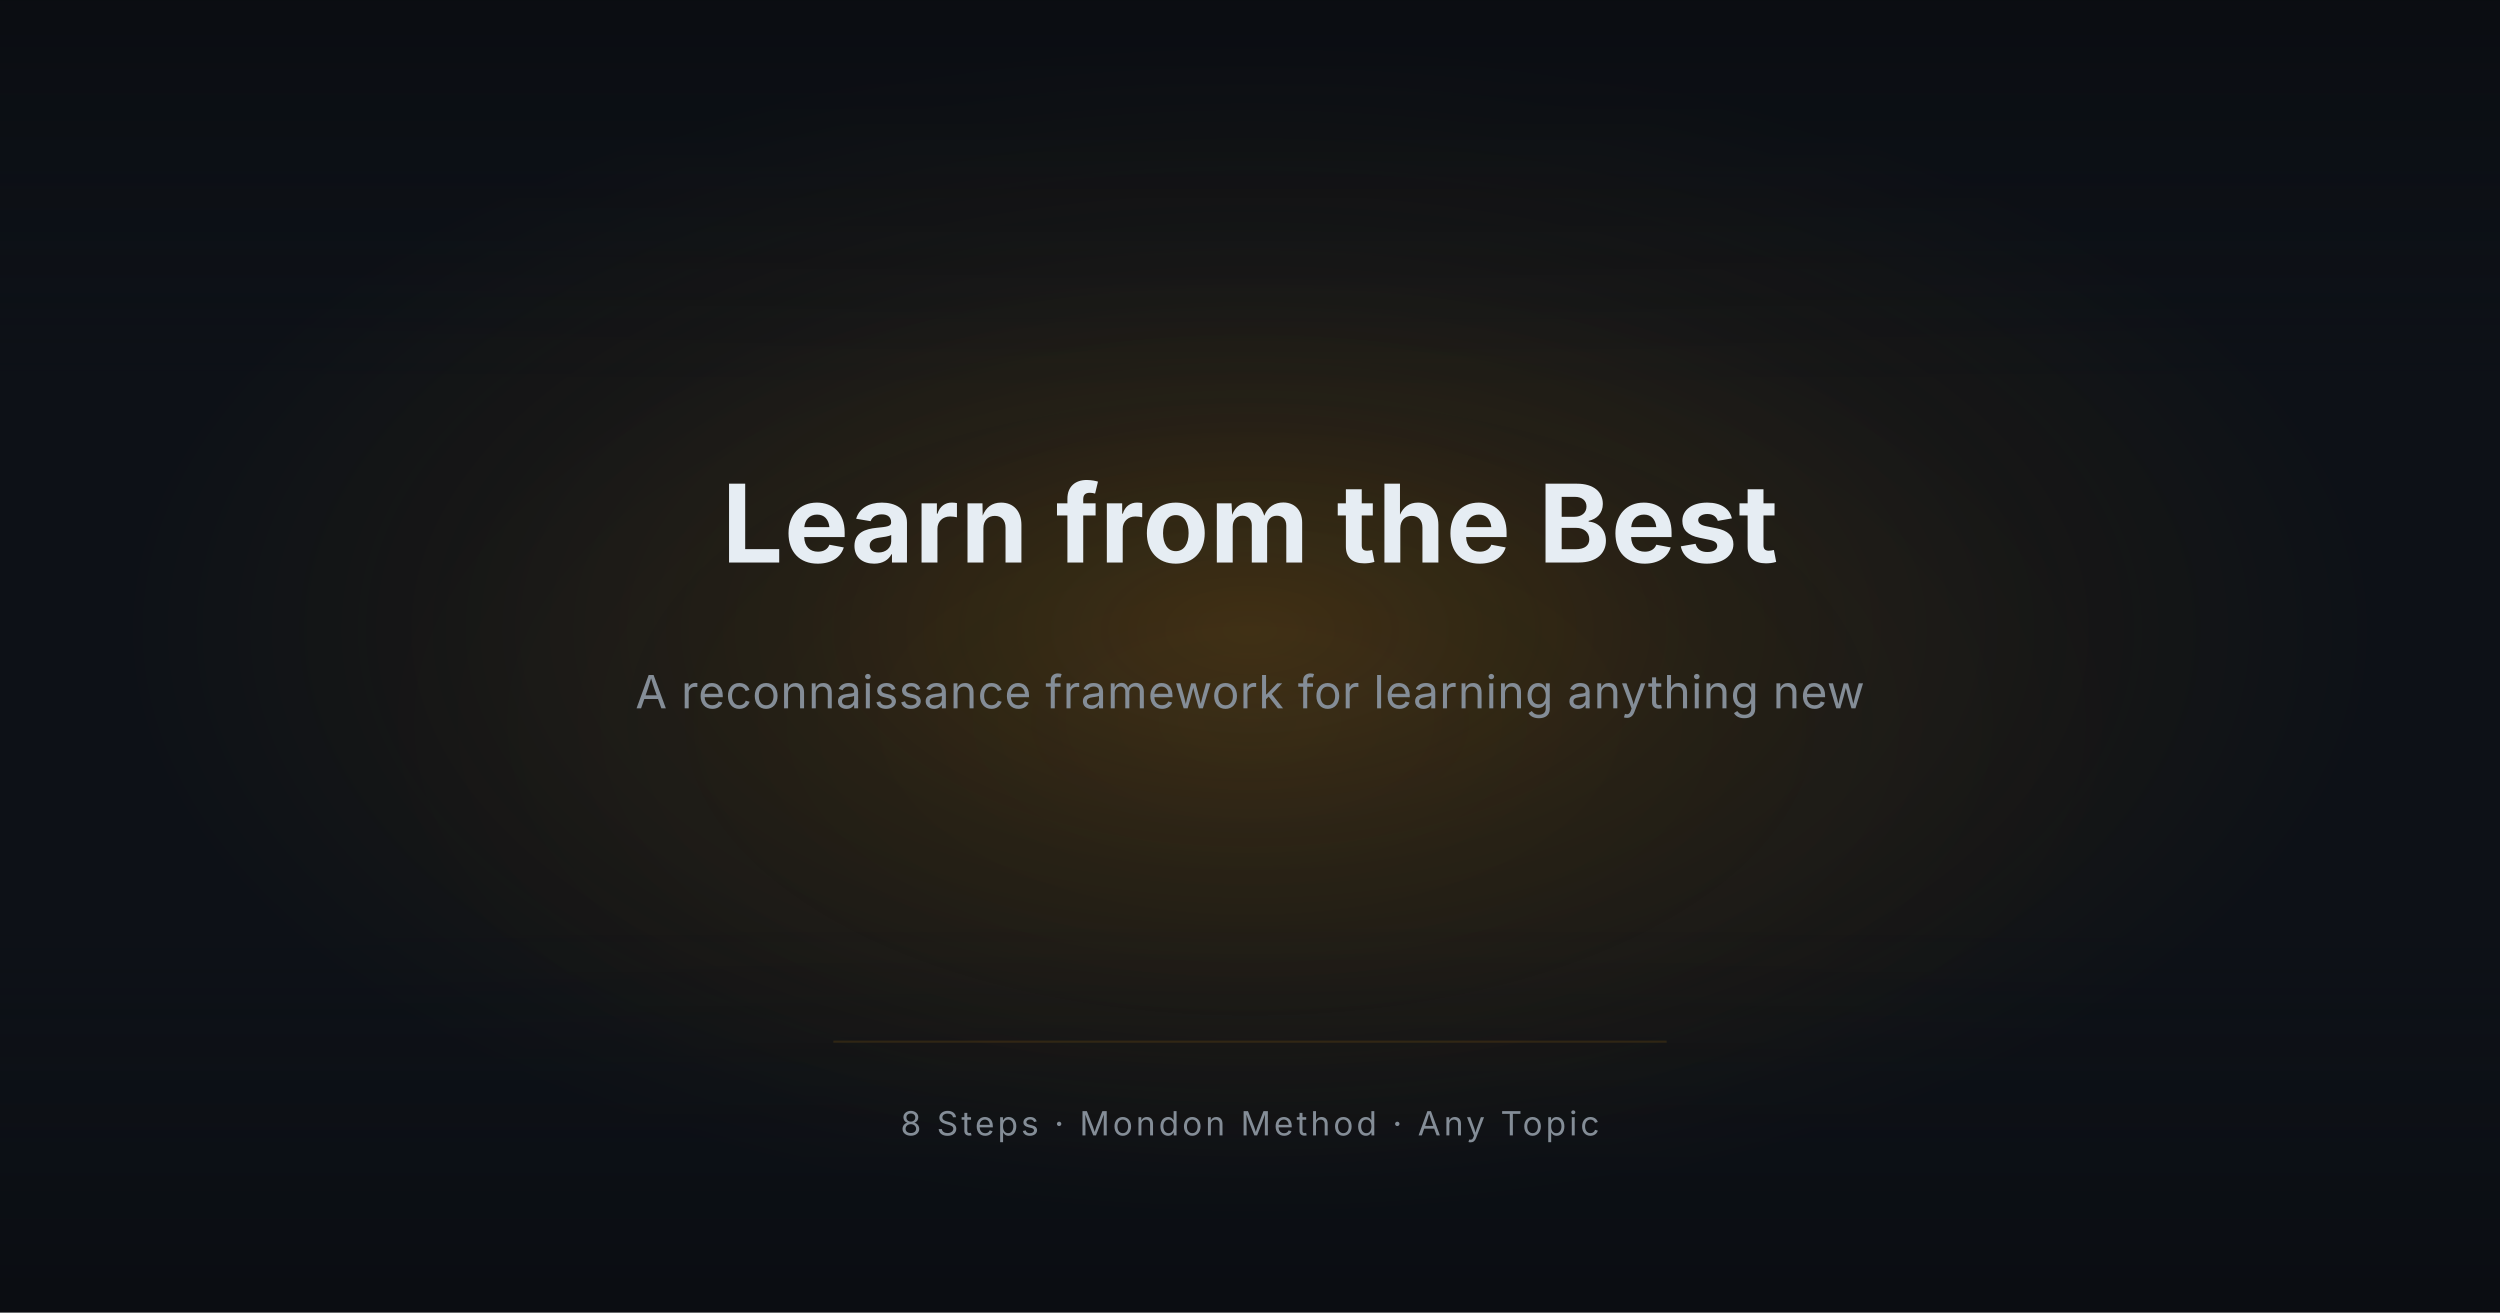
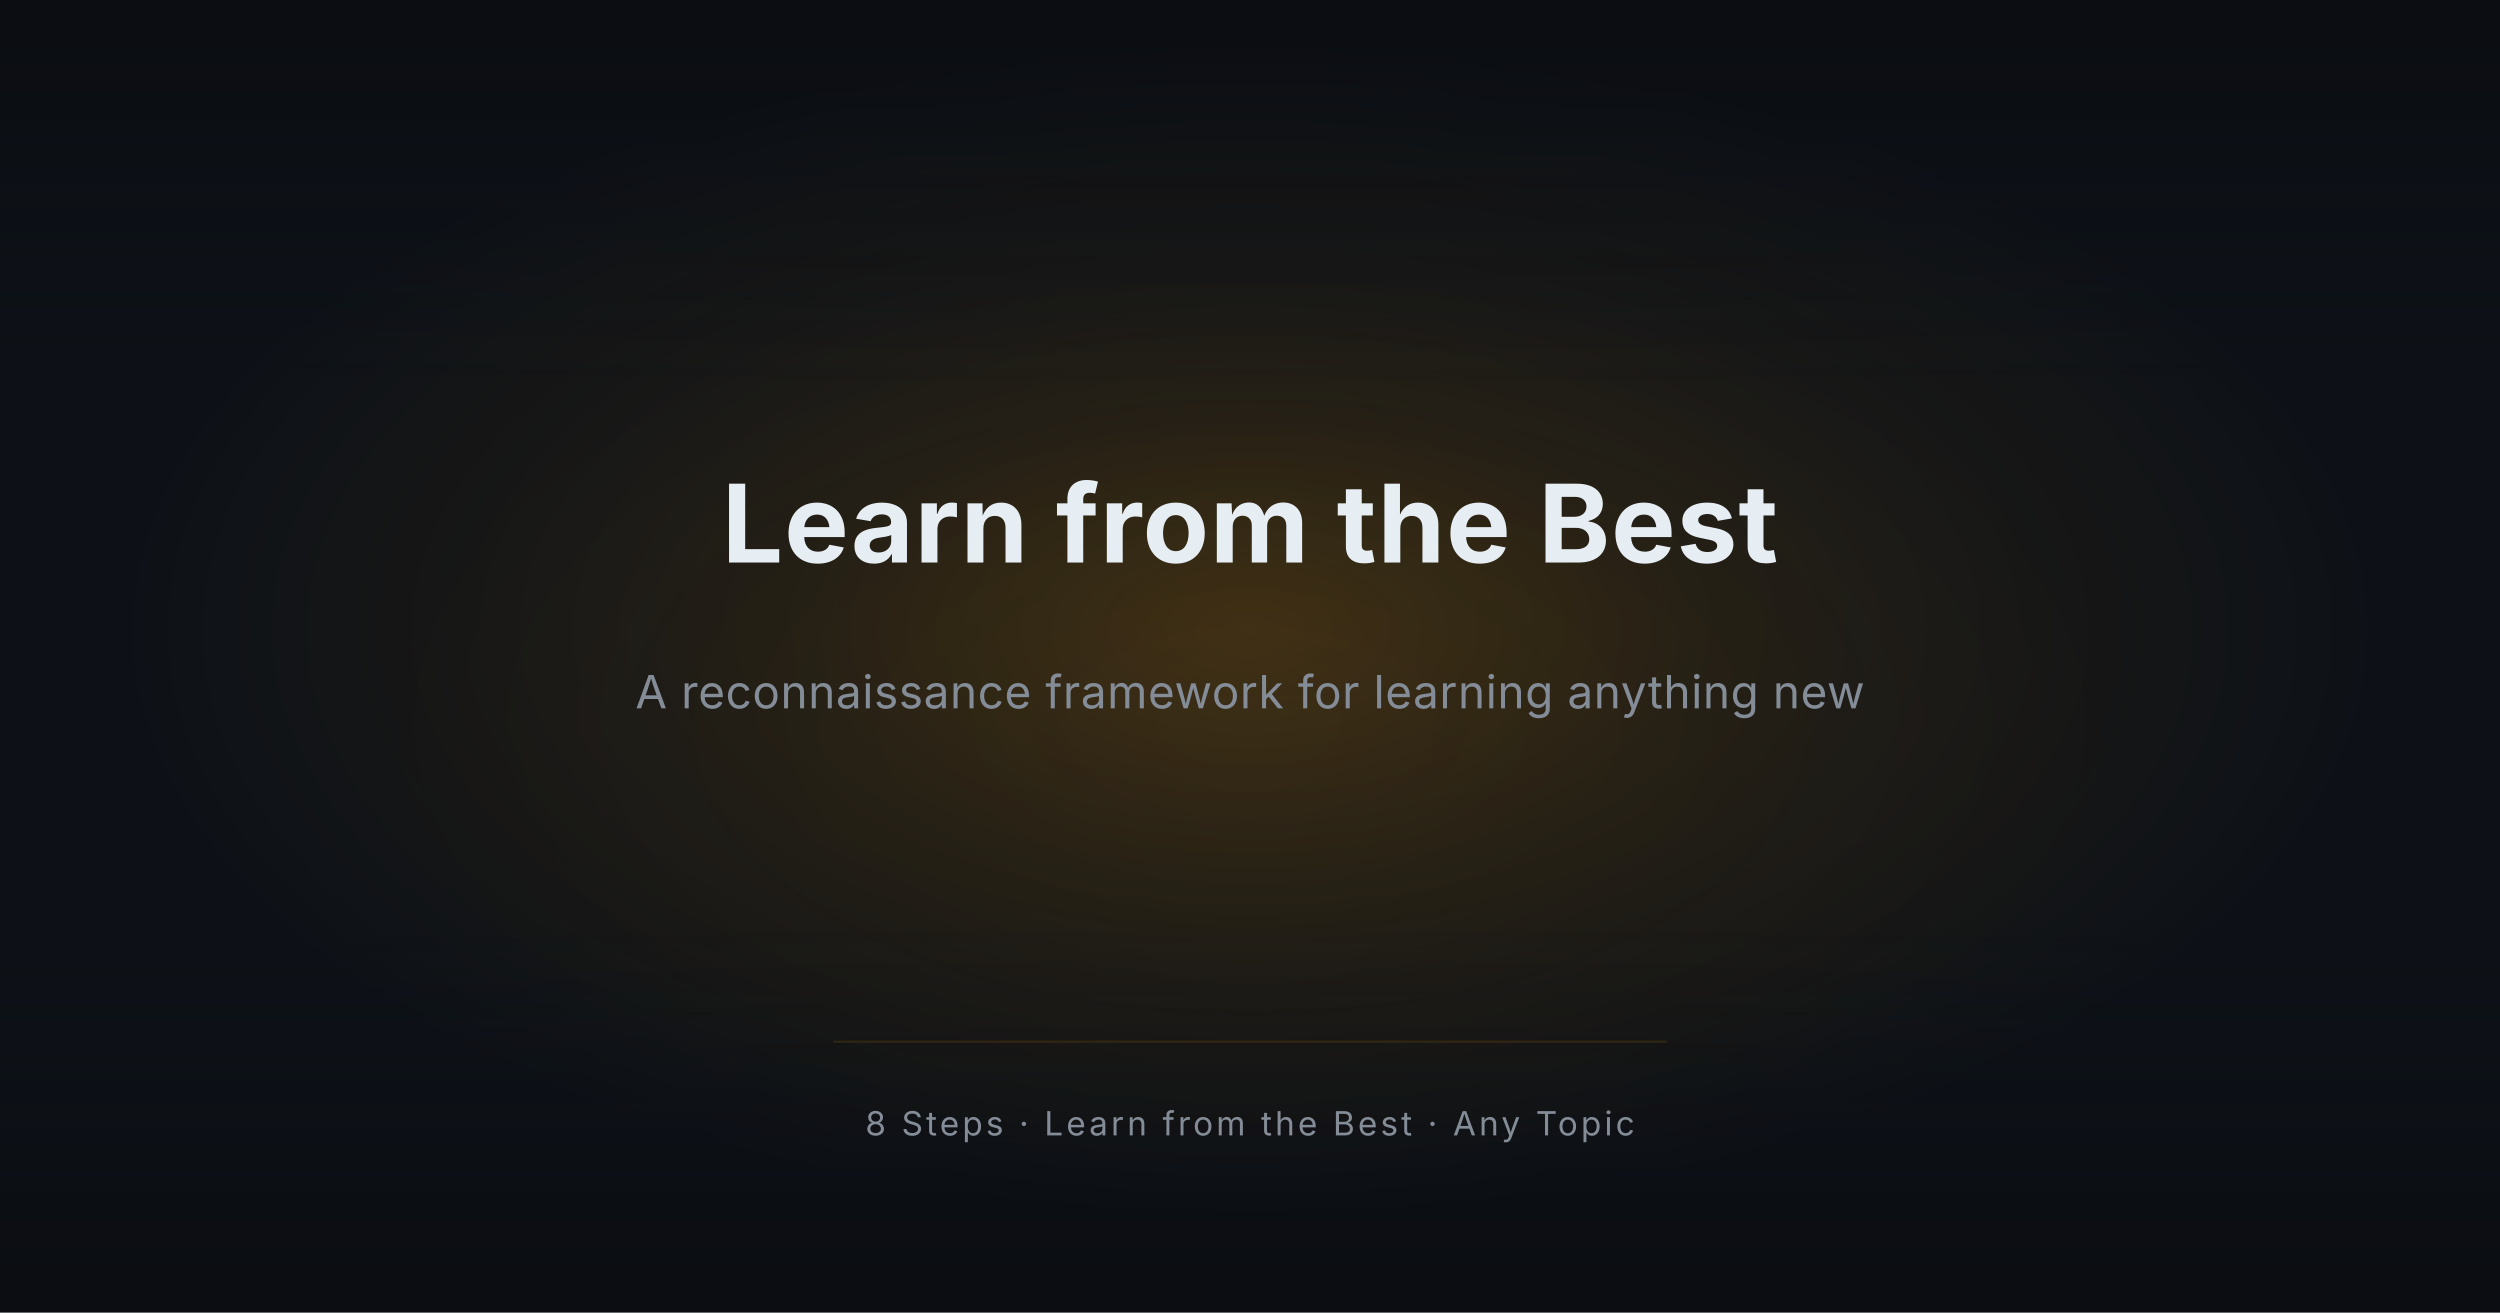
<svg xmlns="http://www.w3.org/2000/svg" viewBox="0 0 1200 630" width="1200" height="630">
  <defs>
    <radialGradient id="warmGlow" cx="50%" cy="48%" r="45%" fx="50%" fy="48%">
      <stop offset="0%" stop-color="#f59e0b" stop-opacity="0.18" />
      <stop offset="40%" stop-color="#f59e0b" stop-opacity="0.08" />
      <stop offset="100%" stop-color="#f59e0b" stop-opacity="0" />
    </radialGradient>
    <radialGradient id="secondaryGlow" cx="50%" cy="55%" r="35%" fx="50%" fy="55%">
      <stop offset="0%" stop-color="#f59e0b" stop-opacity="0.06" />
      <stop offset="100%" stop-color="#f59e0b" stop-opacity="0" />
    </radialGradient>
    <linearGradient id="topVignette" x1="0" y1="0" x2="0" y2="1">
      <stop offset="0%" stop-color="#08090c" stop-opacity="0.5" />
      <stop offset="30%" stop-color="#0d1117" stop-opacity="0" />
    </linearGradient>
    <linearGradient id="bottomVignette" x1="0" y1="0" x2="0" y2="1">
      <stop offset="70%" stop-color="#0d1117" stop-opacity="0" />
      <stop offset="100%" stop-color="#08090c" stop-opacity="0.5" />
    </linearGradient>
  </defs>
  <rect width="1200" height="630" fill="#0d1117" />
  <rect width="1200" height="630" fill="url(#warmGlow)" />
  <rect width="1200" height="630" fill="url(#secondaryGlow)" />
  <rect width="1200" height="630" fill="url(#topVignette)" />
  <rect width="1200" height="630" fill="url(#bottomVignette)" />
  <line x1="400" y1="500" x2="800" y2="500" stroke="#f59e0b" stroke-opacity="0.12" stroke-width="1" />
  <text x="600" y="270" text-anchor="middle" font-family="'Inter', 'SF Pro Display', -apple-system, Arial, Helvetica, sans-serif" font-size="52" font-weight="700" fill="#e6edf3" letter-spacing="0.5">
    Learn from the Best
  </text>
  <text x="600" y="340" text-anchor="middle" font-family="'Inter', 'SF Pro Display', -apple-system, Arial, Helvetica, sans-serif" font-size="22" font-weight="400" fill="#848d97" letter-spacing="0.3">
    A reconnaissance framework for learning anything new
  </text>
  <text x="600" y="545" text-anchor="middle" font-family="'Inter', 'SF Pro Display', -apple-system, Arial, Helvetica, sans-serif" font-size="16" font-weight="400" fill="#848d97" letter-spacing="1.5">
-     8 Steps  ·  Mondon Method  ·  Any Topic
+     8 Steps  ·  Learn from the Best  ·  Any Topic
  </text>
</svg>
